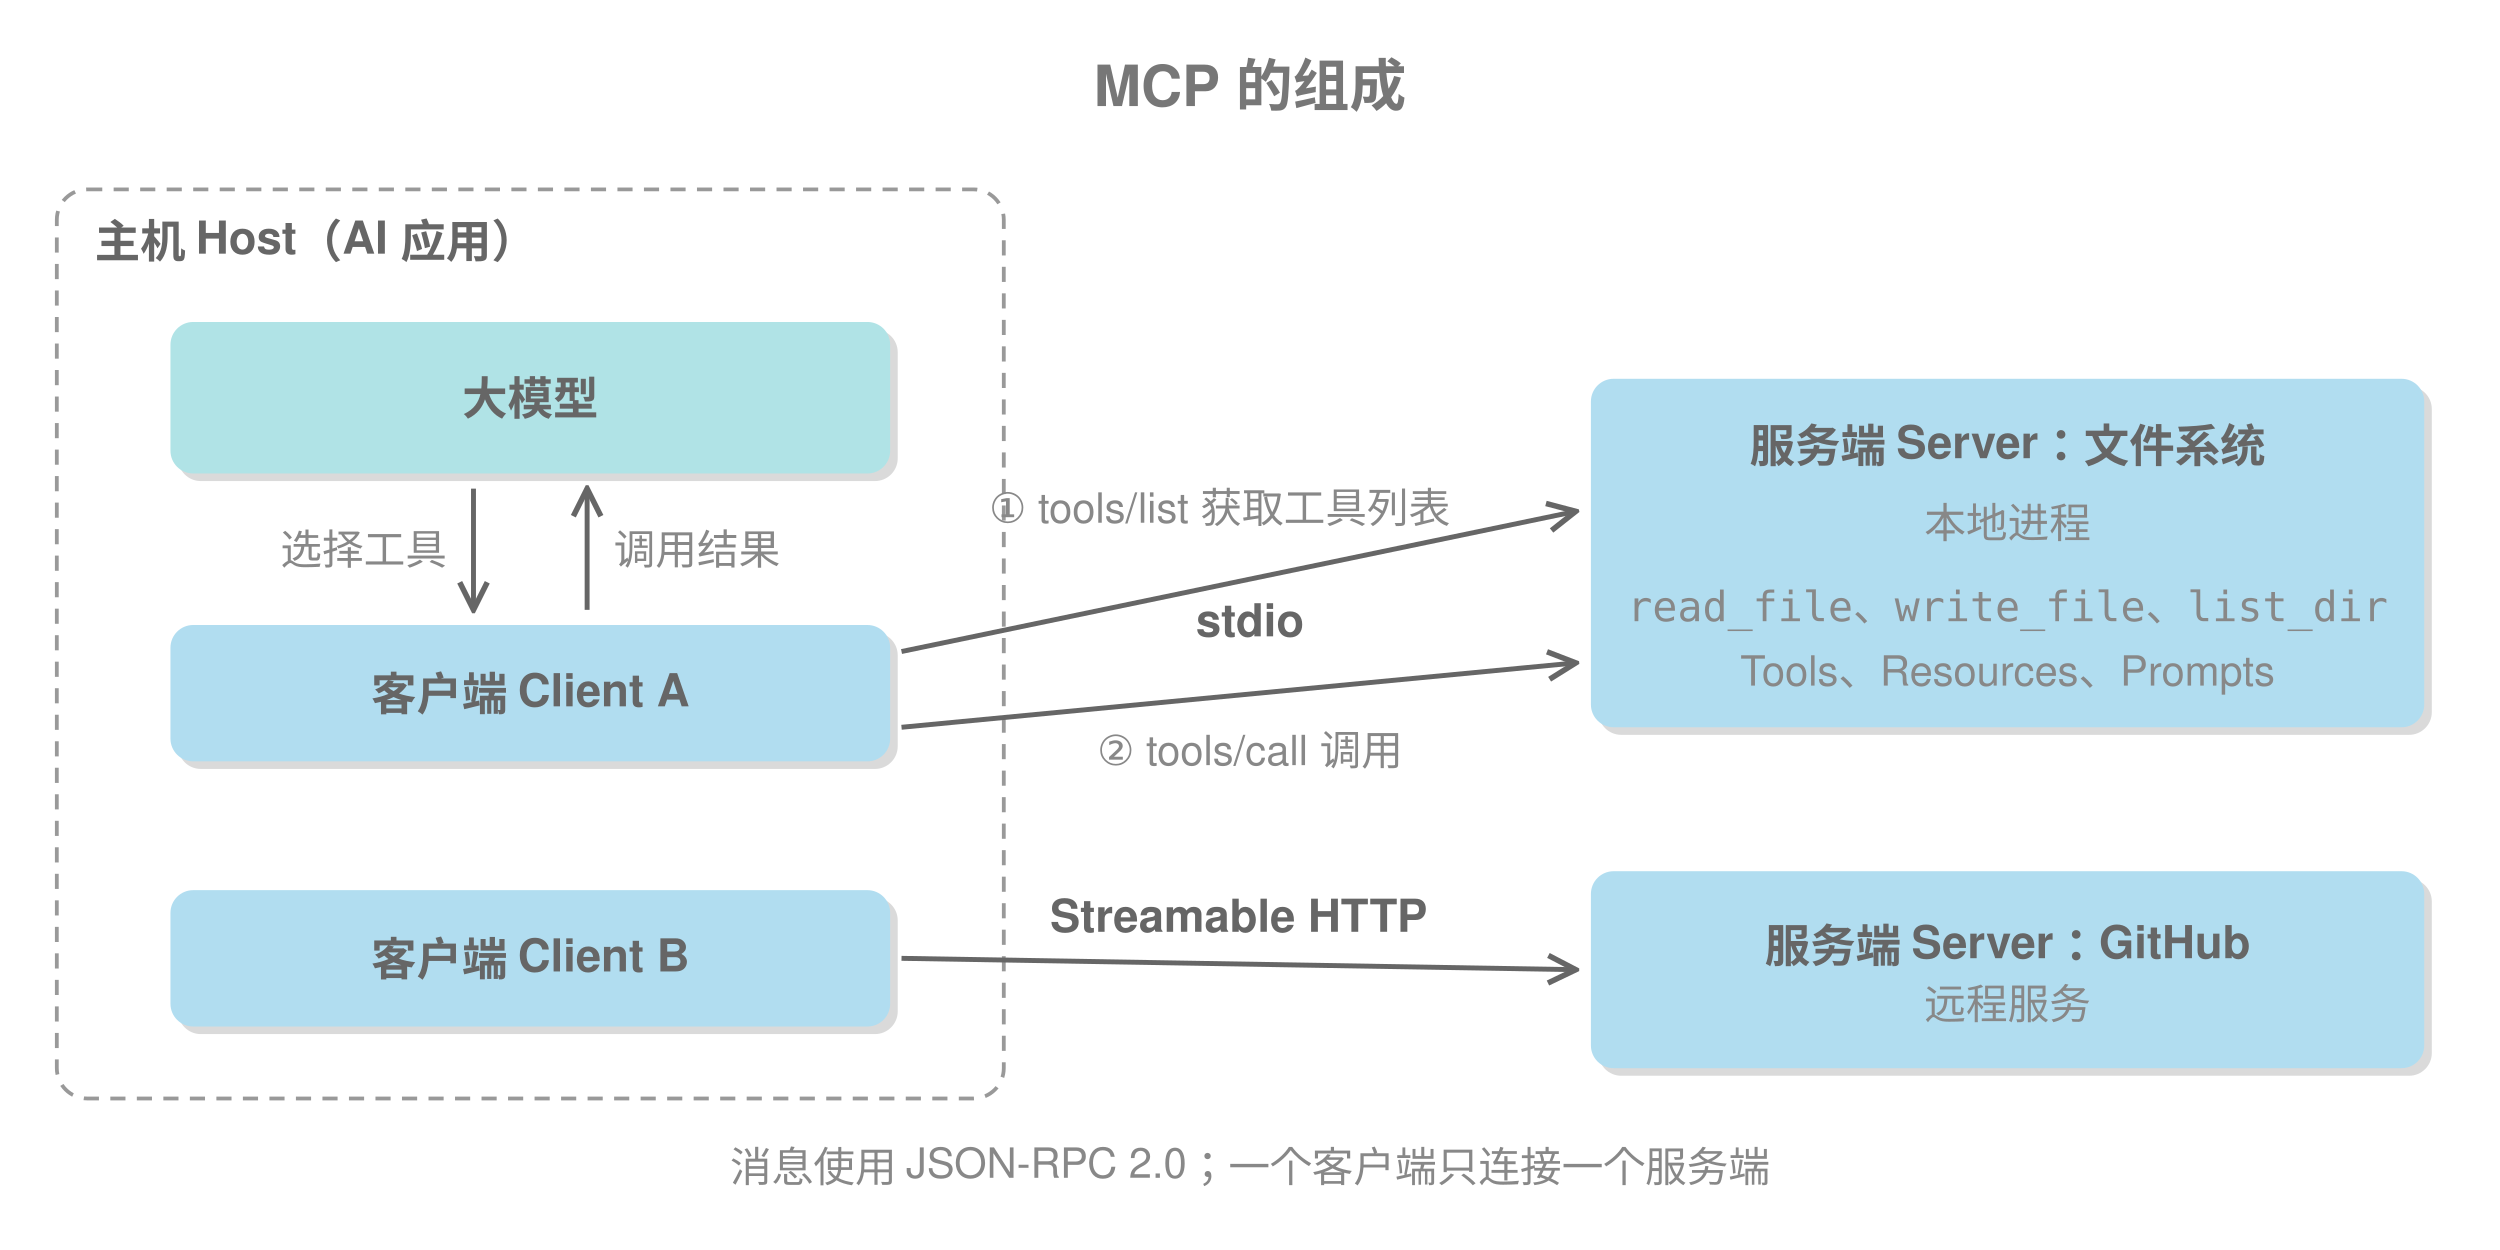
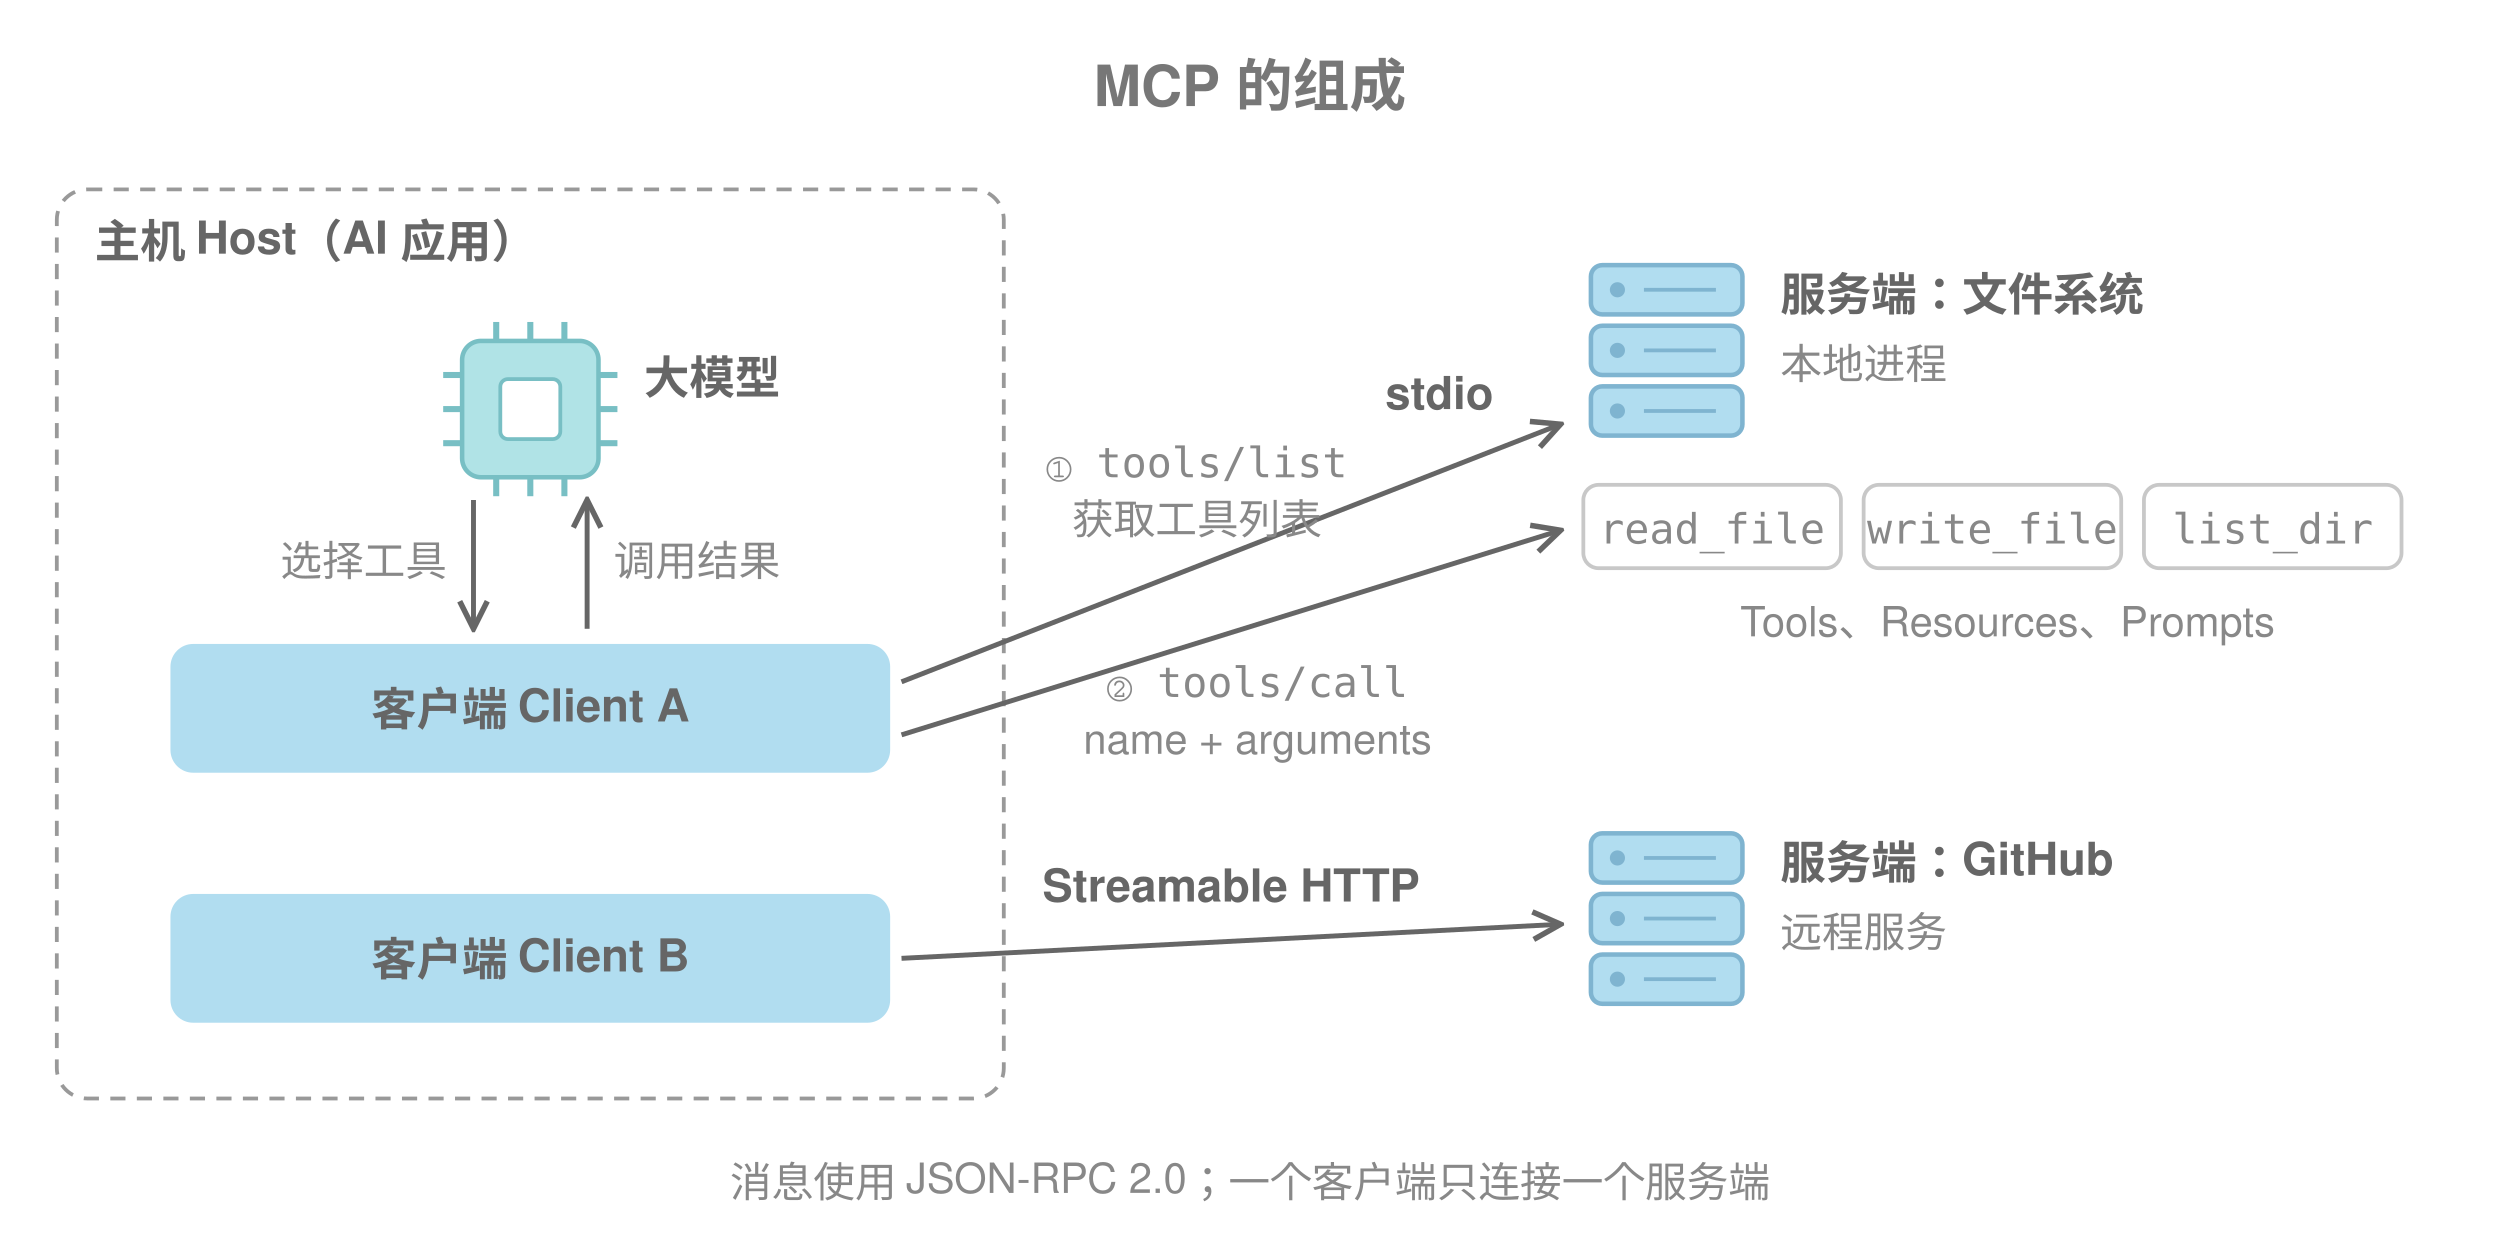
<svg xmlns="http://www.w3.org/2000/svg" width="660" height="330" viewBox="0 0 660 330">
  <style>
    text { font-family: "PingFang SC", "Microsoft YaHei", Helvetica, Arial, sans-serif; fill: #666; font-size: 12px; }
    .title { font-weight: bold; font-size: 15px; fill: #777; text-anchor: middle; }
    .b { font-weight: bold; }
    .c { text-anchor: middle; }
    .e { text-anchor: end; }
    .note { fill: #C0605A; }
    .ok { fill: #6A9F68; }
    .sub { font-size: 11px; fill: #888; }
    .mono { font-family: Menlo, Consolas, monospace; }
    .arrow { stroke: #666; stroke-width: 1.3; fill: none; marker-end: url(#a); }
    .red { stroke: #C0605A; marker-end: url(#r); }
    .green { stroke: #6A9F68; marker-end: url(#g); }
    .dash { stroke-dasharray: 5 4; }
    .line { stroke: #666; stroke-width: 1.3; fill: none; }
    .frame { fill: none; stroke: #999; stroke-width: 1; stroke-dasharray: 4 3; }
    .shadow { fill: #DADADA; }
  </style>
  <defs>
    <marker id="a" viewBox="0 0 10 10" refX="9" refY="5" markerWidth="7" markerHeight="7" orient="auto-start-reverse">
      <path d="M1,1 L9,5 L1,9" fill="none" stroke="#666" stroke-width="1.6" />
    </marker>
    <marker id="r" viewBox="0 0 10 10" refX="9" refY="5" markerWidth="7" markerHeight="7" orient="auto-start-reverse">
      <path d="M1,1 L9,5 L1,9" fill="none" stroke="#C0605A" stroke-width="1.6" />
    </marker>
    <marker id="g" viewBox="0 0 10 10" refX="9" refY="5" markerWidth="7" markerHeight="7" orient="auto-start-reverse">
      <path d="M1,1 L9,5 L1,9" fill="none" stroke="#6A9F68" stroke-width="1.6" />
    </marker>
  </defs>
  <rect width="100%" height="100%" fill="#FFFFFF" />
  <text x="330" y="28" class="title">MCP 的组成</text>
  <rect x="15" y="50" width="250" height="240" rx="8" class="frame" />
  <text x="25" y="68" class="b">主机 Host（AI 应用）</text>
-   <rect x="47" y="87" width="190" height="40" rx="6" class="shadow" />
-   <rect x="45" y="85" width="190" height="40" rx="6" fill="#B0E3E6" />
-   <text x="140" y="109.5" class="b c">大模型</text>
-   <rect x="47" y="167" width="190" height="36" rx="6" class="shadow" />
-   <rect x="45" y="165" width="190" height="36" rx="6" fill="#B1DDF0" />
-   <text x="140" y="187.5" class="b c">客户端 Client A</text>
-   <rect x="47" y="237" width="190" height="36" rx="6" class="shadow" />
-   <rect x="45" y="235" width="190" height="36" rx="6" fill="#B1DDF0" />
+   <line x1="131" y1="85" x2="131" y2="131" stroke="#78BFC4" stroke-width="1.6" />
+   <line x1="117" y1="99" x2="163" y2="99" stroke="#78BFC4" stroke-width="1.6" />
+   <line x1="140" y1="85" x2="140" y2="131" stroke="#78BFC4" stroke-width="1.6" />
+   <line x1="117" y1="108" x2="163" y2="108" stroke="#78BFC4" stroke-width="1.6" />
+   <line x1="149" y1="85" x2="149" y2="131" stroke="#78BFC4" stroke-width="1.6" />
+   <line x1="117" y1="117" x2="163" y2="117" stroke="#78BFC4" stroke-width="1.6" />
+   <rect x="122" y="90" width="36" height="36" rx="5" fill="#B0E3E6" stroke="#78BFC4" stroke-width="1.2" />
+   <rect x="132.08" y="100.08" width="15.84" height="15.84" rx="2" fill="#FFFFFF" stroke="#78BFC4" stroke-width="1" />
+   <text x="170" y="104" class="b">大模型</text>
+   <rect x="45" y="170" width="190" height="34" rx="6" fill="#B1DDF0" />
+   <text x="140" y="191.5" class="b c">客户端 Client A</text>
+   <rect x="45" y="236" width="190" height="34" rx="6" fill="#B1DDF0" />
  <text x="140" y="257.5" class="b c">客户端 Client B</text>
-   <line x1="125" y1="129" x2="125" y2="161" class="arrow" />
-   <line x1="155" y1="161" x2="155" y2="129" class="arrow" />
-   <text x="118" y="149" class="e sub">选择工具</text>
-   <text x="162" y="149" class="sub">调用结果</text>
-   <rect x="422" y="102" width="220" height="92" rx="6" class="shadow" />
-   <rect x="420" y="100" width="220" height="92" rx="6" fill="#B1DDF0" />
-   <text x="530" y="122" class="c b">服务端 Server：文件系统</text>
-   <text x="530" y="142" class="c sub">本地进程</text>
-   <text x="530" y="164" class="c sub mono">read_file、write_file、list_dir</text>
-   <text x="530" y="181" class="c sub">Tools、Resources、Prompts</text>
-   <line x1="238" y1="172" x2="416" y2="135" class="arrow " />
-   <text x="322" y="138" class="c sub">① tools/list 获取工具列表</text>
-   <line x1="238" y1="192" x2="416" y2="175" class="arrow " />
-   <text x="330" y="202" class="c sub">② tools/call 调用</text>
-   <text x="330" y="168" class="c b">stdio</text>
-   <rect x="422" y="232" width="220" height="52" rx="6" class="shadow" />
-   <rect x="420" y="230" width="220" height="52" rx="6" fill="#B1DDF0" />
-   <text x="530" y="254" class="b c">服务端 Server：GitHub</text>
-   <text x="530" y="269" class="sub c">远程服务</text>
-   <line x1="238" y1="253" x2="416" y2="256" class="arrow " />
-   <text x="327" y="246" class="c b">Streamable HTTP</text>
-   <text x="330" y="312" class="c sub">消息使用 JSON-RPC 2.0；一个客户端只连接一个服务端</text>
+   <line x1="125" y1="132" x2="125" y2="166" class="arrow" />
+   <line x1="155" y1="166" x2="155" y2="132" class="arrow" />
+   <text x="118" y="152" class="e sub">选择工具</text>
+   <text x="162" y="152" class="sub">调用结果</text>
+   <rect x="420" y="70" width="40" height="13" rx="3" fill="#B1DDF0" stroke="#7FB4D0" stroke-width="1.2" />
+   <circle cx="427" cy="76.5" r="2" fill="#7FB4D0" />
+   <line x1="434" y1="76.5" x2="453" y2="76.5" stroke="#7FB4D0" stroke-width="1" />
+   <rect x="420" y="86" width="40" height="13" rx="3" fill="#B1DDF0" stroke="#7FB4D0" stroke-width="1.2" />
+   <circle cx="427" cy="92.5" r="2" fill="#7FB4D0" />
+   <line x1="434" y1="92.5" x2="453" y2="92.5" stroke="#7FB4D0" stroke-width="1" />
+   <rect x="420" y="102" width="40" height="13" rx="3" fill="#B1DDF0" stroke="#7FB4D0" stroke-width="1.2" />
+   <circle cx="427" cy="108.5" r="2" fill="#7FB4D0" />
+   <line x1="434" y1="108.5" x2="453" y2="108.5" stroke="#7FB4D0" stroke-width="1" />
+   <text x="470" y="82" class="b">服务端：文件系统</text>
+   <text x="470" y="100" class="sub">本地进程</text>
+   <rect x="418" y="128" width="68" height="22" rx="4" fill="#FFFFFF" stroke="#C8C8C8" />
+   <text x="452" y="143.5" class="c sub mono">read_file</text>
+   <rect x="492" y="128" width="68" height="22" rx="4" fill="#FFFFFF" stroke="#C8C8C8" />
+   <text x="526" y="143.5" class="c sub mono">write_file</text>
+   <rect x="566" y="128" width="68" height="22" rx="4" fill="#FFFFFF" stroke="#C8C8C8" />
+   <text x="600" y="143.5" class="c sub mono">list_dir</text>
+   <text x="530" y="168" class="c sub">Tools、Resources、Prompts</text>
+   <rect x="420" y="220" width="40" height="13" rx="3" fill="#B1DDF0" stroke="#7FB4D0" stroke-width="1.2" />
+   <circle cx="427" cy="226.5" r="2" fill="#7FB4D0" />
+   <line x1="434" y1="226.5" x2="453" y2="226.5" stroke="#7FB4D0" stroke-width="1" />
+   <rect x="420" y="236" width="40" height="13" rx="3" fill="#B1DDF0" stroke="#7FB4D0" stroke-width="1.2" />
+   <circle cx="427" cy="242.5" r="2" fill="#7FB4D0" />
+   <line x1="434" y1="242.5" x2="453" y2="242.5" stroke="#7FB4D0" stroke-width="1" />
+   <rect x="420" y="252" width="40" height="13" rx="3" fill="#B1DDF0" stroke="#7FB4D0" stroke-width="1.2" />
+   <circle cx="427" cy="258.5" r="2" fill="#7FB4D0" />
+   <line x1="434" y1="258.5" x2="453" y2="258.5" stroke="#7FB4D0" stroke-width="1" />
+   <text x="470" y="232" class="b">服务端：GitHub</text>
+   <text x="470" y="250" class="sub">远程服务</text>
+   <line x1="238" y1="180" x2="412" y2="112" class="arrow " />
+   <text x="316" y="126" class="c mono sub">① tools/list</text>
+   <text x="316" y="141" class="c sub">获取工具列表</text>
+   <line x1="238" y1="194" x2="412" y2="140" class="arrow " />
+   <text x="332" y="184" class="c mono sub">② tools/call</text>
+   <text x="332" y="199" class="c sub">name + arguments</text>
+   <text x="380" y="108" class="c b">stdio</text>
+   <line x1="238" y1="253" x2="412" y2="244" class="arrow " />
+   <text x="325" y="238" class="c b">Streamable HTTP</text>
+   <text x="330" y="316" class="c sub">消息使用 JSON-RPC 2.0；一个客户端只连接一个服务端</text>
</svg>
